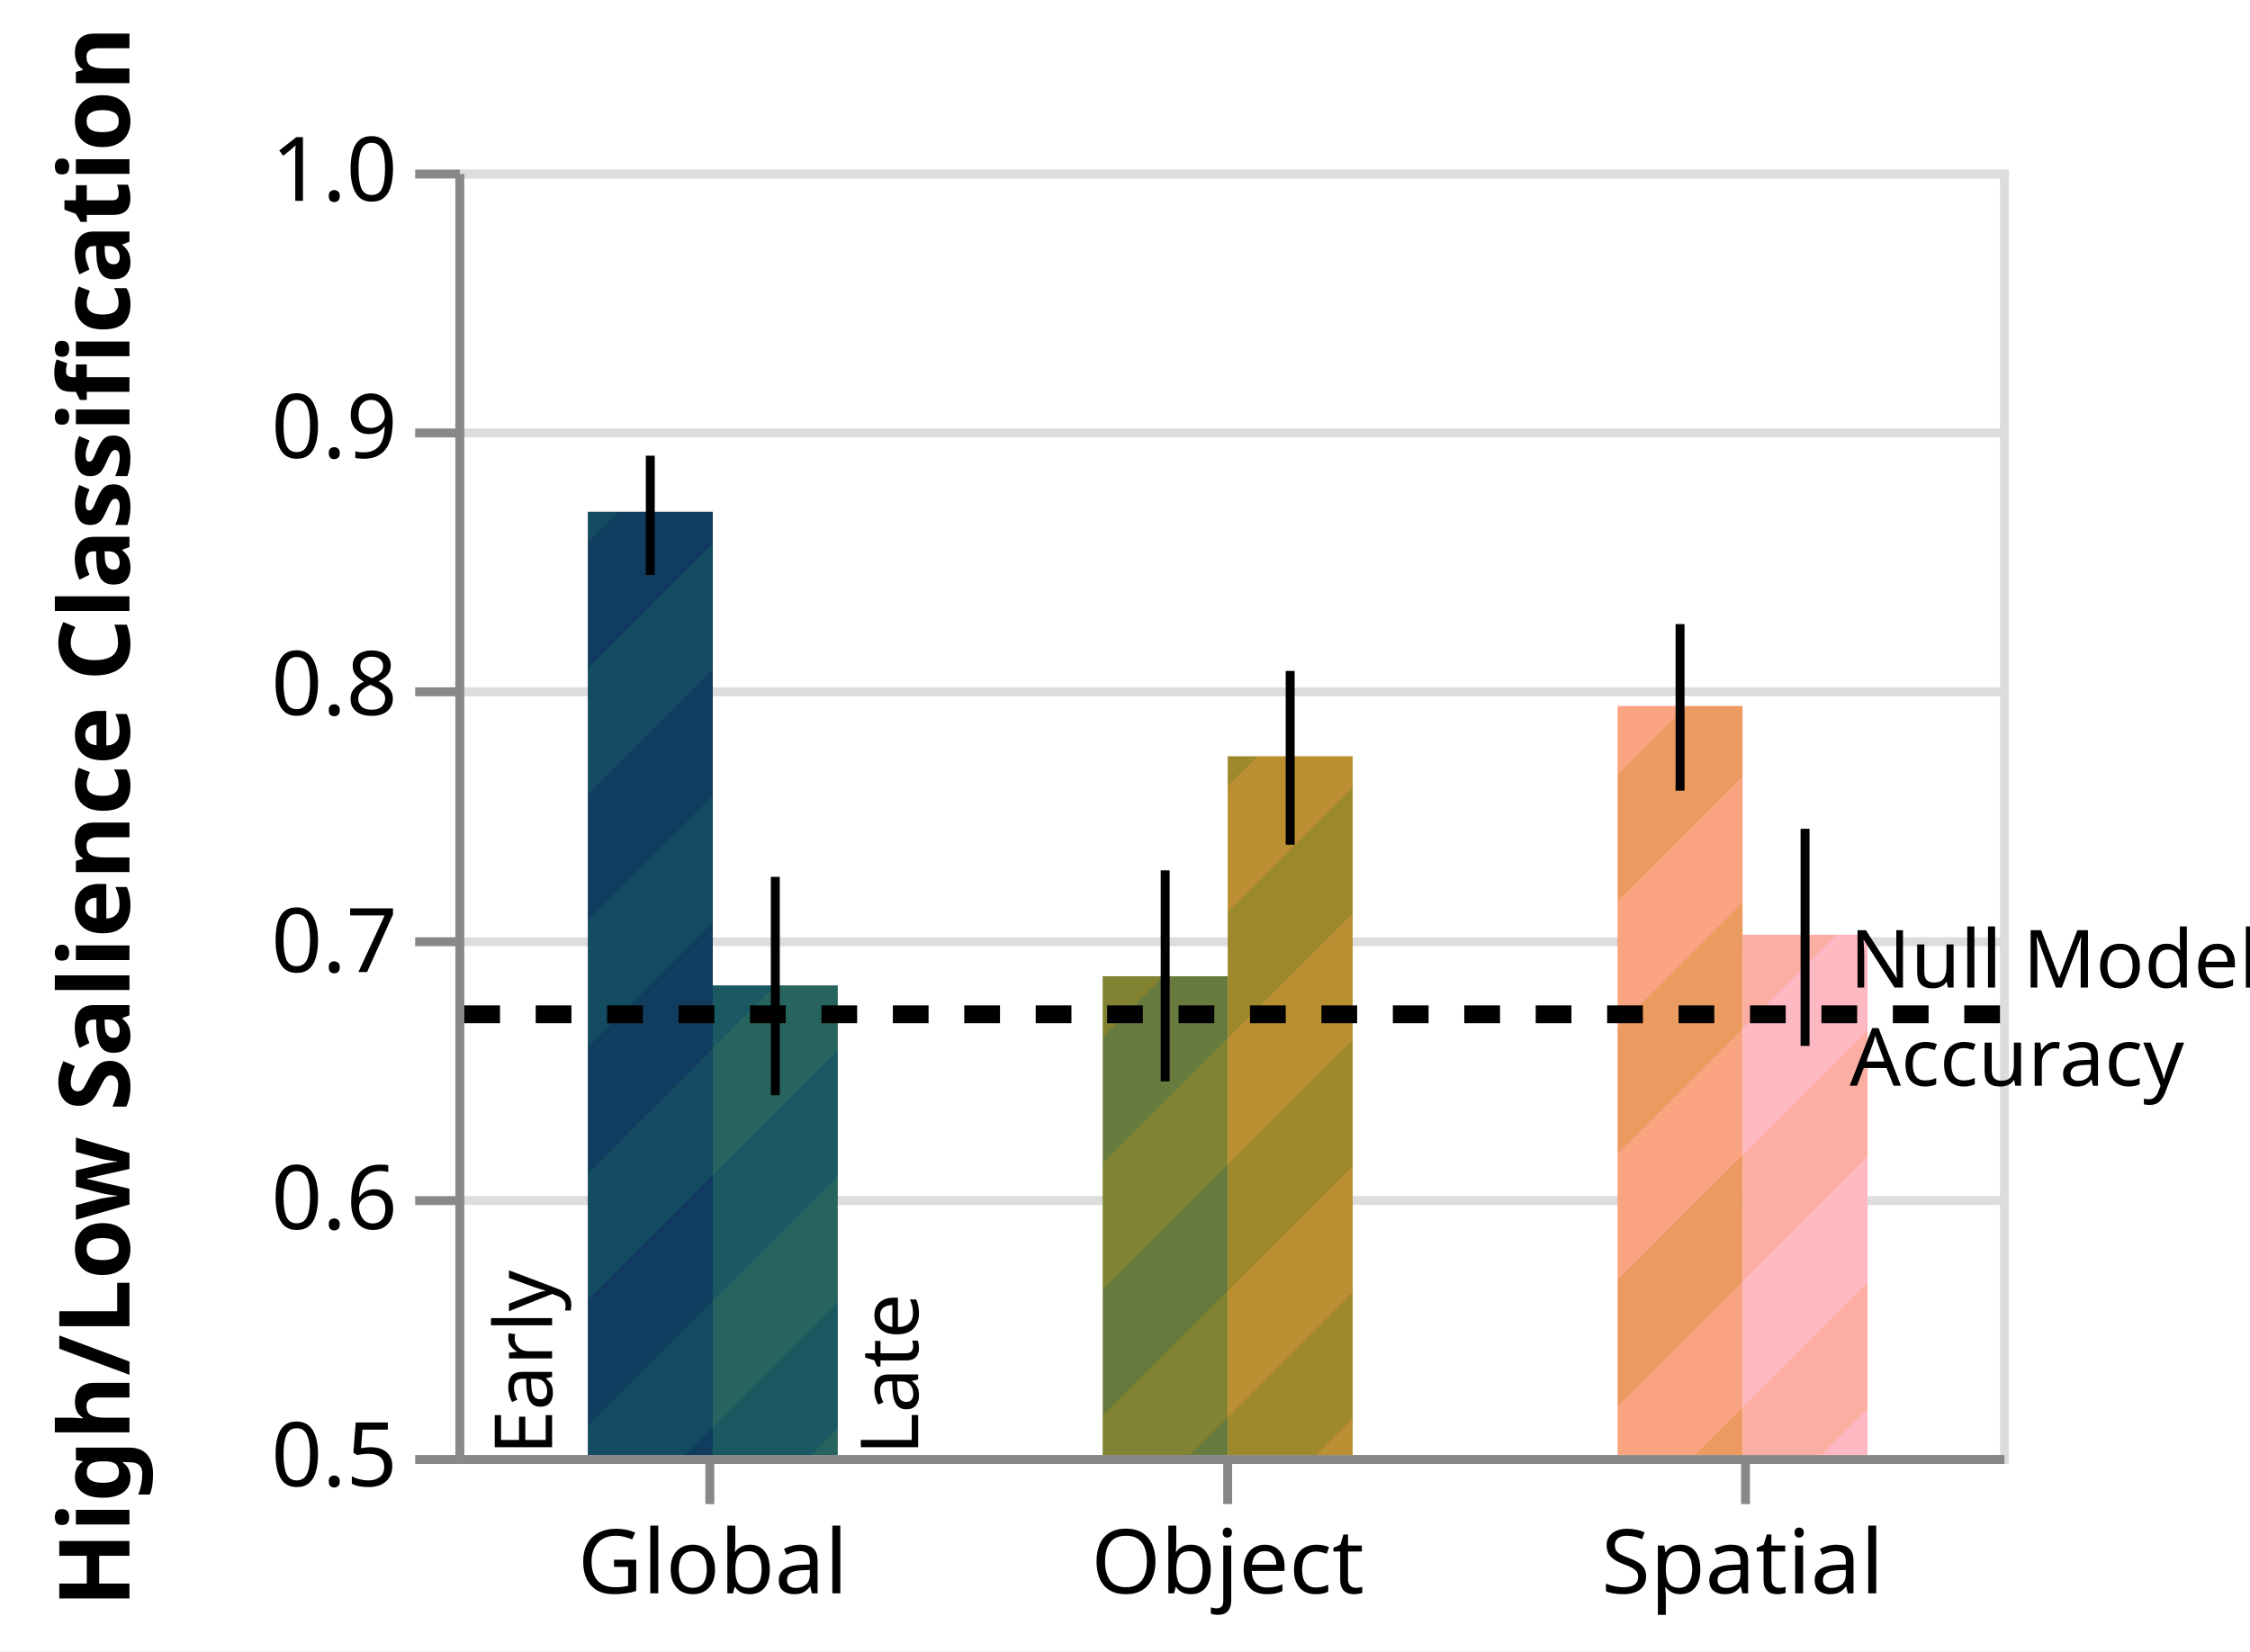
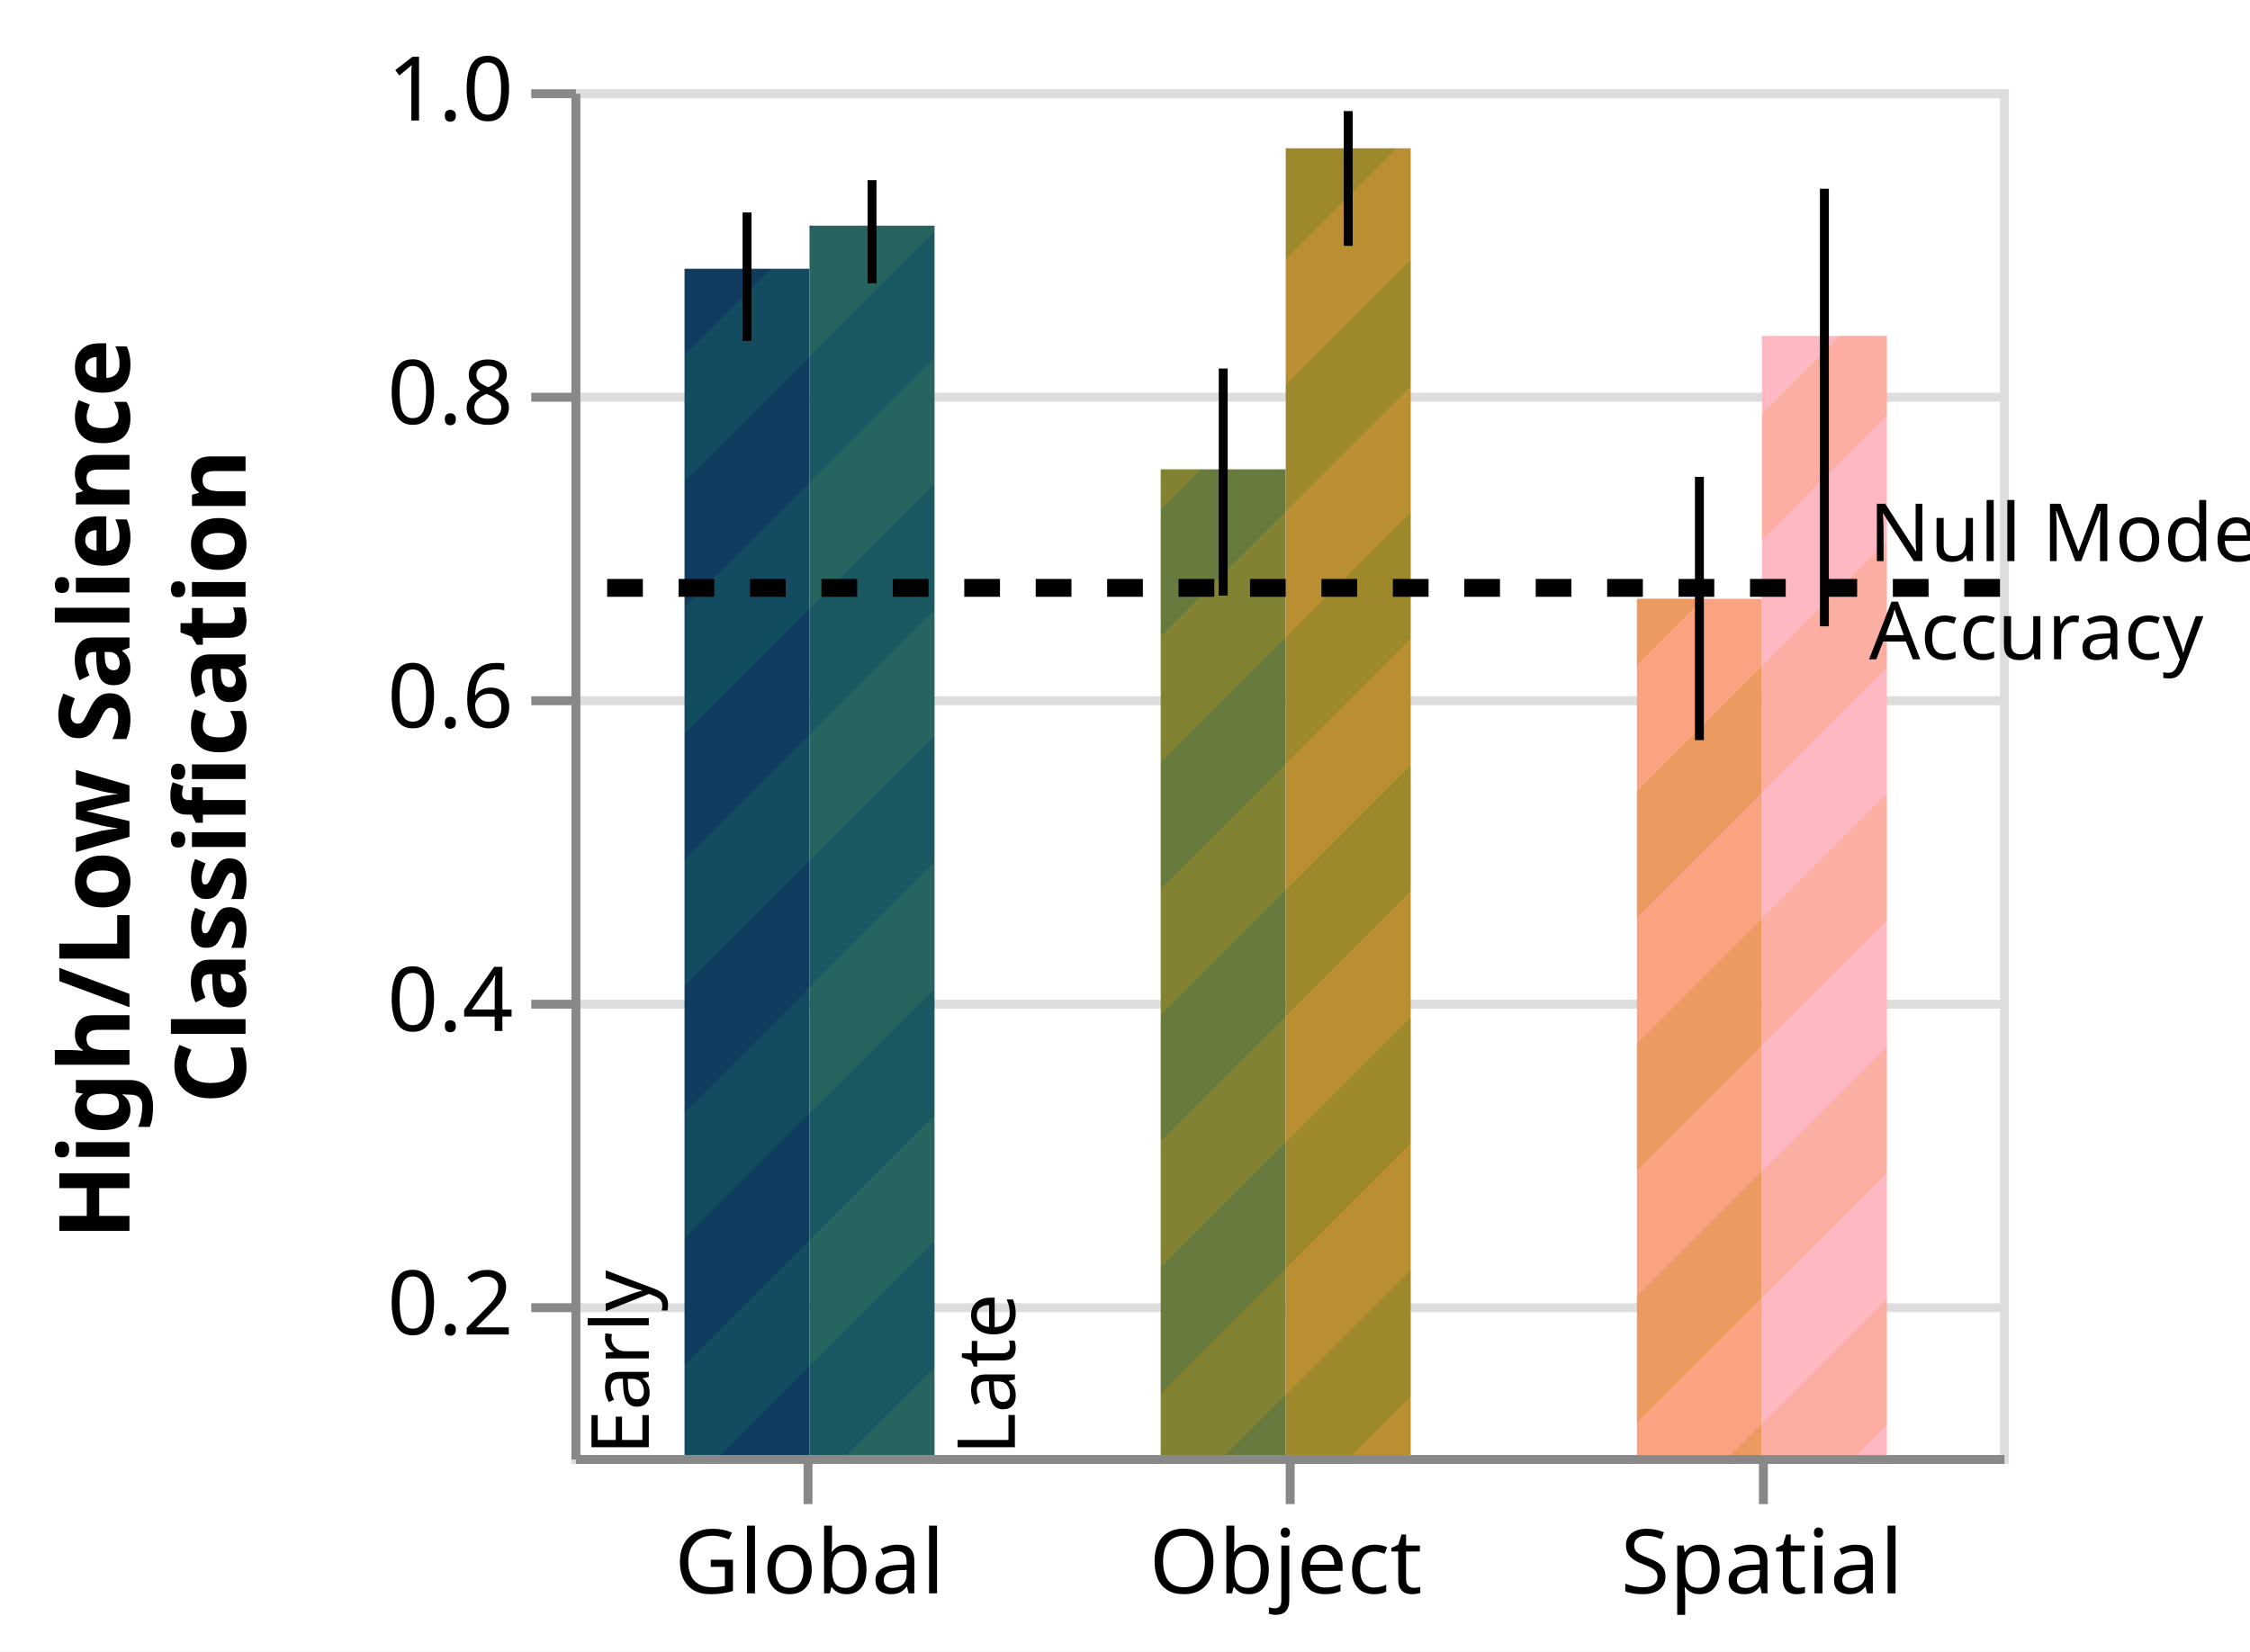
<svg xmlns="http://www.w3.org/2000/svg" class="marks" width="252" height="185" viewBox="0 0 252 185" version="1.1">
  <defs>
    <pattern id="stripe1a" x="0" y="0" width="20" height="20" patternUnits="userSpaceOnUse" patternTransform="rotate(45)">
      <rect x="0" y="0" width="10" height="20" style="stroke:none;         fill:#0F3C5F;" />
      <rect x="10" y="0" width="10" height="20" style="stroke:none;         fill:#134B61;" />
    </pattern>
    <pattern id="stripe1b" x="0" y="0" width="20" height="20" patternUnits="userSpaceOnUse" patternTransform="rotate(45)">
      <rect x="0" y="0" width="10" height="20" style="stroke:none;         fill:#1A5862;" />
      <rect x="10" y="0" width="10" height="20" style="stroke:none;         fill:#28645F;" />
    </pattern>
    <pattern id="stripe2a" x="0" y="0" width="20" height="20" patternUnits="userSpaceOnUse" patternTransform="rotate(45)">
      <rect x="0" y="0" width="10" height="20" style="stroke:none;         fill:#687B3E;" />
      <rect x="10" y="0" width="10" height="20" style="stroke:none;         fill:#818232;" />
    </pattern>
    <pattern id="stripe2b" x="0" y="0" width="20" height="20" patternUnits="userSpaceOnUse" patternTransform="rotate(45)">
      <rect x="0" y="0" width="10" height="20" style="stroke:none;         fill:#9D892B;" />
      <rect x="10" y="0" width="10" height="20" style="stroke:none;         fill:#BA8F32;" />
    </pattern>
    <pattern id="stripe3a" x="0" y="0" width="20" height="20" patternUnits="userSpaceOnUse" patternTransform="rotate(45)">
      <rect x="0" y="0" width="10" height="20" style="stroke:none;         fill:#EB9A60;" />
      <rect x="10" y="0" width="10" height="20" style="stroke:none;         fill:#F9A381;" />
    </pattern>
    <pattern id="stripe3b" x="0" y="0" width="20" height="20" patternUnits="userSpaceOnUse" patternTransform="rotate(45)">
      <rect x="0" y="0" width="10" height="20" style="stroke:none;         fill:#FDAEA2;" />
      <rect x="10" y="0" width="10" height="20" style="stroke:none;         fill:#FDB8C1;" />
    </pattern>
  </defs>
  <defs>
-     <clipPath id="clip1_neural">
-       <rect x="0" y="0" width="173" height="144" />
+     <clipPath id="clip1">
+       <rect x="0" y="0" width="160" height="153" />
    </clipPath>
-     <clipPath id="clip2_neural">
-       <rect x="0" y="0" width="173" height="144" />
+     <clipPath id="clip2">
+       <rect x="0" y="0" width="160" height="153" />
    </clipPath>
  </defs>
  <rect width="252" height="185" fill="white" />
-   <g fill="none" stroke-miterlimit="10" transform="translate(51,19)">
+   <g fill="none" stroke-miterlimit="10" transform="translate(64,10)">
    <g class="mark-group role-frame root" role="graphics-object" aria-roledescription="group mark container">
      <g transform="translate(0,0)">
-         <path class="background" aria-hidden="true" d="M0.5,0.5h173v144h-173Z" stroke="#ddd" />
+         <path class="background" aria-hidden="true" d="M0.5,0.5h160v153h-160Z" stroke="#ddd" />
        <g>
          <g class="mark-group role-axis" aria-hidden="true">
            <g transform="translate(0.5,0.5)">
              <path class="background" aria-hidden="true" d="M0,0h0v0h0Z" pointer-events="none" />
              <g>
                <g class="mark-rule role-axis-grid" pointer-events="none">
-                   <line transform="translate(0,144)" x2="173" y2="0" stroke="#ddd" stroke-width="1" opacity="1" />
-                   <line transform="translate(0,115)" x2="173" y2="0" stroke="#ddd" stroke-width="1" opacity="1" />
-                   <line transform="translate(0,86)" x2="173" y2="0" stroke="#ddd" stroke-width="1" opacity="1" />
-                   <line transform="translate(0,58)" x2="173" y2="0" stroke="#ddd" stroke-width="1" opacity="1" />
-                   <line transform="translate(0,29)" x2="173" y2="0" stroke="#ddd" stroke-width="1" opacity="1" />
-                   <line transform="translate(0,0)" x2="173" y2="0" stroke="#ddd" stroke-width="1" opacity="1" />
+                   <line transform="translate(0,136)" x2="160" y2="0" stroke="#ddd" stroke-width="1" opacity="1" />
+                   <line transform="translate(0,102)" x2="160" y2="0" stroke="#ddd" stroke-width="1" opacity="1" />
+                   <line transform="translate(0,68)" x2="160" y2="0" stroke="#ddd" stroke-width="1" opacity="1" />
+                   <line transform="translate(0,34)" x2="160" y2="0" stroke="#ddd" stroke-width="1" opacity="1" />
+                   <line transform="translate(0,0)" x2="160" y2="0" stroke="#ddd" stroke-width="1" opacity="1" />
                </g>
              </g>
              <path class="foreground" aria-hidden="true" d="" pointer-events="none" display="none" />
            </g>
          </g>
          <g class="mark-group role-axis" role="graphics-symbol" aria-roledescription="axis" aria-label="X-axis for a discrete scale with 3 values: global, object, spatial">
-             <g transform="translate(0.5,144.5)">
+             <g transform="translate(0.5,153.5)">
              <path class="background" aria-hidden="true" d="M0,0h0v0h0Z" pointer-events="none" />
              <g>
                <g class="mark-rule role-axis-tick" pointer-events="none">
-                   <line transform="translate(28,0)" x2="0" y2="5" stroke="#888" stroke-width="1" opacity="1" />
-                   <line transform="translate(86,0)" x2="0" y2="5" stroke="#888" stroke-width="1" opacity="1" />
-                   <line transform="translate(144,0)" x2="0" y2="5" stroke="#888" stroke-width="1" opacity="1" />
+                   <line transform="translate(26,0)" x2="0" y2="5" stroke="#888" stroke-width="1" opacity="1" />
+                   <line transform="translate(80,0)" x2="0" y2="5" stroke="#888" stroke-width="1" opacity="1" />
+                   <line transform="translate(133,0)" x2="0" y2="5" stroke="#888" stroke-width="1" opacity="1" />
                </g>
                <g class="mark-text role-axis-label" pointer-events="none">
-                   <text text-anchor="middle" transform="translate(28.33333,15)" font-family="sans-serif" font-size="10px" fill="#000" opacity="1">Global</text>
-                   <text text-anchor="middle" transform="translate(86,15)" font-family="sans-serif" font-size="10px" fill="#000" opacity="1">Object</text>
-                   <text text-anchor="middle" transform="translate(143.6667,15)" font-family="sans-serif" font-size="10px" fill="#000" opacity="1">Spatial</text>
+                   <text text-anchor="middle" transform="translate(26.16667,15)" font-family="sans-serif" font-size="10px" fill="#000" opacity="1">Global</text>
+                   <text text-anchor="middle" transform="translate(79.5,15)" font-family="sans-serif" font-size="10px" fill="#000" opacity="1">Object</text>
+                   <text text-anchor="middle" transform="translate(132.8333,15)" font-family="sans-serif" font-size="10px" fill="#000" opacity="1">Spatial</text>
                </g>
                <g class="mark-rule role-axis-domain" pointer-events="none">
-                   <line transform="translate(0,0)" x2="173" y2="0" stroke="#888" stroke-width="1" opacity="1" />
+                   <line transform="translate(0,0)" x2="160" y2="0" stroke="#888" stroke-width="1" opacity="1" />
                </g>
              </g>
              <path class="foreground" aria-hidden="true" d="" pointer-events="none" display="none" />
            </g>
          </g>
-           <g class="mark-group role-axis" role="graphics-symbol" aria-roledescription="axis" aria-label="Y-axis titled 'High/Low Salience Classification' for a linear scale with values from 0.5 to 1.0">
+           <g class="mark-group role-axis" role="graphics-symbol" aria-roledescription="axis" aria-label="Y-axis titled 'High/Low Salience Classification' for a linear scale with values from 0.1 to 1.0">
            <g transform="translate(0.5,0.5)">
              <path class="background" aria-hidden="true" d="M0,0h0v0h0Z" pointer-events="none" />
              <g>
                <g class="mark-rule role-axis-tick" pointer-events="none">
-                   <line transform="translate(0,144)" x2="-5" y2="0" stroke="#888" stroke-width="1" opacity="1" />
-                   <line transform="translate(0,115)" x2="-5" y2="0" stroke="#888" stroke-width="1" opacity="1" />
-                   <line transform="translate(0,86)" x2="-5" y2="0" stroke="#888" stroke-width="1" opacity="1" />
-                   <line transform="translate(0,58)" x2="-5" y2="0" stroke="#888" stroke-width="1" opacity="1" />
-                   <line transform="translate(0,29)" x2="-5" y2="0" stroke="#888" stroke-width="1" opacity="1" />
+                   <line transform="translate(0,136)" x2="-5" y2="0" stroke="#888" stroke-width="1" opacity="1" />
+                   <line transform="translate(0,102)" x2="-5" y2="0" stroke="#888" stroke-width="1" opacity="1" />
+                   <line transform="translate(0,68)" x2="-5" y2="0" stroke="#888" stroke-width="1" opacity="1" />
+                   <line transform="translate(0,34)" x2="-5" y2="0" stroke="#888" stroke-width="1" opacity="1" />
                  <line transform="translate(0,0)" x2="-5" y2="0" stroke="#888" stroke-width="1" opacity="1" />
                </g>
                <g class="mark-text role-axis-label" pointer-events="none">
-                   <text text-anchor="end" transform="translate(-7,147)" font-family="sans-serif" font-size="10px" fill="#000" opacity="1">0.5</text>
-                   <text text-anchor="end" transform="translate(-7,118.2)" font-family="sans-serif" font-size="10px" fill="#000" opacity="1">0.6</text>
-                   <text text-anchor="end" transform="translate(-7,89.4)" font-family="sans-serif" font-size="10px" fill="#000" opacity="1">0.7</text>
-                   <text text-anchor="end" transform="translate(-7,60.6)" font-family="sans-serif" font-size="10px" fill="#000" opacity="1">0.8</text>
-                   <text text-anchor="end" transform="translate(-7,31.8)" font-family="sans-serif" font-size="10px" fill="#000" opacity="1">0.9</text>
+                   <text text-anchor="end" transform="translate(-7,139)" font-family="sans-serif" font-size="10px" fill="#000" opacity="1">0.2</text>
+                   <text text-anchor="end" transform="translate(-7,105)" font-family="sans-serif" font-size="10px" fill="#000" opacity="1">0.4</text>
+                   <text text-anchor="end" transform="translate(-7,71)" font-family="sans-serif" font-size="10px" fill="#000" opacity="1">0.6</text>
+                   <text text-anchor="end" transform="translate(-7,37)" font-family="sans-serif" font-size="10px" fill="#000" opacity="1">0.8</text>
                  <text text-anchor="end" transform="translate(-7,3)" font-family="sans-serif" font-size="10px" fill="#000" opacity="1">1.0</text>
                </g>
                <g class="mark-rule role-axis-domain" pointer-events="none">
-                   <line transform="translate(0,144)" x2="0" y2="-144" stroke="#888" stroke-width="1" opacity="1" />
+                   <line transform="translate(0,153)" x2="0" y2="-153" stroke="#888" stroke-width="1" opacity="1" />
                </g>
                <g class="mark-text role-axis-title" pointer-events="none">
-                   <text text-anchor="middle" transform="translate(-35,72) rotate(-90) translate(0,-2)" font-family="sans-serif" font-size="11px" font-weight="bold" fill="#000" opacity="1">High/Low Salience Classification</text>
+                   <text text-anchor="middle" transform="translate(-48,76.5) rotate(-90) translate(0,-2)" font-family="sans-serif" font-size="11px" font-weight="bold" fill="#000" opacity="1">
+                     <tspan>High/Low Salience</tspan>
+                     <tspan x="0" dy="13">Classification</tspan>
+                   </text>
                </g>
              </g>
              <path class="foreground" aria-hidden="true" d="" pointer-events="none" display="none" />
            </g>
          </g>
-           <g class="mark-rect role-mark layer_0_marks" clip-path="url(#clip1_neural)" role="graphics-object" aria-roledescription="rect mark container">
-             <path aria-label="condition_time: global_early; : global; High/Low Salience Classification: 0.866923460704" role="graphics-symbol" aria-roledescription="bar" d="M14.833,38.326h14v249.674h-14Z" fill="url(#stripe1a)" />
-             <path aria-label="condition_time: object_early; : object; High/Low Salience Classification: 0.686213689334" role="graphics-symbol" aria-roledescription="bar" d="M72.5,90.37h14v197.63h-14Z" fill="url(#stripe2a)" />
-             <path aria-label="condition_time: spatial_early; : spatial; High/Low Salience Classification: 0.791355210968" role="graphics-symbol" aria-roledescription="bar" d="M130.167,60.09h14v227.91h-14Z" fill="url(#stripe3a)" />
+           <g class="mark-rect role-mark layer_0_marks" clip-path="url(#clip1)" role="graphics-object" aria-roledescription="rect mark container">
+             <path aria-label="condition_time: global_early; : global; High/Low Salience, Classification: 0.88174104034" role="graphics-symbol" aria-roledescription="bar" d="M12.667,20.104h14v149.896h-14Z" fill="url(#stripe1a)" />
+             <path aria-label="condition_time: object_early; : object; High/Low Salience, Classification: 0.749557443732" role="graphics-symbol" aria-roledescription="bar" d="M66,42.575h14v127.425h-14Z" fill="url(#stripe2a)" />
+             <path aria-label="condition_time: spatial_early; : spatial; High/Low Salience, Classification: 0.664271470586" role="graphics-symbol" aria-roledescription="bar" d="M119.333,57.074h14v112.926h-14Z" fill="url(#stripe3a)" />
          </g>
          <g class="mark-rule role-mark layer_1_marks" role="graphics-object" aria-roledescription="rule mark container">
-             <line aria-label="condition: global; : 0.842339523798; upper: 0.888717214765" role="graphics-symbol" aria-roledescription="rule mark" transform="translate(21.83333,45.40622)" x2="0" y2="-13.357" stroke="black" />
-             <line aria-label="condition: object; : 0.64534807289; upper: 0.727418002834" role="graphics-symbol" aria-roledescription="rule mark" transform="translate(79.5,102.1398)" x2="0" y2="-23.636" stroke="black" />
-             <line aria-label="condition: spatial; : 0.758425541208; upper: 0.823214615254" role="graphics-symbol" aria-roledescription="rule mark" transform="translate(137.1667,69.57344)" x2="0" y2="-18.659" stroke="black" />
+             <line aria-label="condition: global; : 0.834118587047; upper: 0.918814695384" role="graphics-symbol" aria-roledescription="rule mark" transform="translate(19.66667,28.19984)" x2="0" y2="-14.398" stroke="black" />
+             <line aria-label="condition: object; : 0.666330886618; upper: 0.815965091269" role="graphics-symbol" aria-roledescription="rule mark" transform="translate(73,56.72375)" x2="0" y2="-25.438" stroke="black" />
+             <line aria-label="condition: spatial; : 0.571091444617; upper: 0.744578396415" role="graphics-symbol" aria-roledescription="rule mark" transform="translate(126.3333,72.91445)" x2="0" y2="-29.493" stroke="black" />
          </g>
-           <g class="mark-rect role-mark layer_2_marks" clip-path="url(#clip2_neural)" role="graphics-object" aria-roledescription="rect mark container">
-             <path aria-label="condition_time: global_late; condition: global; High/Low Salience Classification: 0.68268570184" role="graphics-symbol" aria-roledescription="bar" d="M28.833,91.387h14v196.613h-14Z" fill="url(#stripe1b)" />
-             <path aria-label="condition_time: object_late; condition: object; High/Low Salience Classification: 0.771814211276" role="graphics-symbol" aria-roledescription="bar" d="M86.5,65.718h14v222.282h-14Z" fill="url(#stripe2b)" />
-             <path aria-label="condition_time: spatial_late; condition: spatial; High/Low Salience Classification: 0.702382480023" role="graphics-symbol" aria-roledescription="bar" d="M144.167,85.714h14v202.286h-14Z" fill="url(#stripe3b)" />
+           <g class="mark-rect role-mark layer_2_marks" clip-path="url(#clip2)" role="graphics-object" aria-roledescription="rect mark container">
+             <path aria-label="condition_time: global_late; condition: global; High/Low Salience, Classification: 0.910106659044" role="graphics-symbol" aria-roledescription="bar" d="M26.667,15.282h14v154.718h-14Z" fill="url(#stripe1b)" />
+             <path aria-label="condition_time: object_late; condition: object; High/Low Salience, Classification: 0.961117008694" role="graphics-symbol" aria-roledescription="bar" d="M80,6.61h14v163.39h-14Z" fill="url(#stripe2b)" />
+             <path aria-label="condition_time: spatial_late; condition: spatial; High/Low Salience, Classification: 0.837486019114" role="graphics-symbol" aria-roledescription="bar" d="M133.333,27.627h14v142.373h-14Z" fill="url(#stripe3b)" />
          </g>
          <g class="mark-rule role-mark layer_3_marks" role="graphics-object" aria-roledescription="rule mark container">
-             <line aria-label="condition: global; : 0.639953371637; upper: 0.724889532479" role="graphics-symbol" aria-roledescription="rule mark" transform="translate(35.83333,103.6934)" x2="0" y2="-24.462" stroke="black" />
-             <line aria-label="condition: object; : 0.737387536827; upper: 0.804989377693" role="graphics-symbol" aria-roledescription="rule mark" transform="translate(93.5,75.63239)" x2="0" y2="-19.469" stroke="black" />
-             <line aria-label="condition: spatial; : 0.65912413476; upper: 0.743590805155" role="graphics-symbol" aria-roledescription="rule mark" transform="translate(151.1667,98.17225)" x2="0" y2="-24.326" stroke="black" />
+             <line aria-label="condition: global; : 0.872148907437; upper: 0.94011374313" role="graphics-symbol" aria-roledescription="rule mark" transform="translate(33.66667,21.73469)" x2="0" y2="-11.554" stroke="black" />
+             <line aria-label="condition: object; : 0.896795853227; upper: 0.985637596349" role="graphics-symbol" aria-roledescription="rule mark" transform="translate(87,17.5447)" x2="0" y2="-15.103" stroke="black" />
+             <line aria-label="condition: spatial; : 0.646102091233; upper: 0.934454282347" role="graphics-symbol" aria-roledescription="rule mark" transform="translate(140.3333,60.16264)" x2="0" y2="-49.02" stroke="black" />
          </g>
          <g class="mark-text role-mark layer_4_marks" role="graphics-object" aria-roledescription="text mark container">
-             <text aria-label=": global" role="graphics-symbol" aria-roledescription="text mark" text-anchor="start" transform="translate(28.83333,144) rotate(-90) translate(0,-18)" font-family="sans-serif" font-size="9px" fill="black">Early</text>
+             <text aria-label=": global" role="graphics-symbol" aria-roledescription="text mark" text-anchor="start" transform="translate(26.66667,153) rotate(-90) translate(0,-18)" font-family="sans-serif" font-size="9px" fill="black">Early</text>
          </g>
          <g class="mark-text role-mark layer_5_marks" role="graphics-object" aria-roledescription="text mark container">
-             <text aria-label=": global" role="graphics-symbol" aria-roledescription="text mark" text-anchor="start" transform="translate(28.83333,144) rotate(-90) translate(0,23)" font-family="sans-serif" font-size="9px" fill="black">Late</text>
+             <text aria-label=": global" role="graphics-symbol" aria-roledescription="text mark" text-anchor="start" transform="translate(26.66667,153) rotate(-90) translate(0,23)" font-family="sans-serif" font-size="9px" fill="black">Late</text>
          </g>
          <g class="mark-rule role-mark layer_6_layer_0_marks" role="graphics-symbol" aria-roledescription="rule mark container">
-             <line transform="translate(173,94.6294)" x2="-173" y2="0" stroke="black" stroke-width="2" stroke-dasharray="4,4" />
+             <line transform="translate(160,55.85763)" x2="-160" y2="0" stroke="black" stroke-width="2" stroke-dasharray="4,4" />
          </g>
          <g class="mark-text role-mark layer_6_layer_1_marks" role="graphics-object" aria-roledescription="text mark container">
-             <text text-anchor="start" transform="translate(156.1667,91.6294)" font-family="sans-serif" font-size="9px" fill="black">
+             <text text-anchor="start" transform="translate(145.3333,52.85763)" font-family="sans-serif" font-size="9px" fill="black">
              <tspan>Null Model</tspan>
              <tspan x="0" dy="11">Accuracy</tspan>
            </text>
          </g>
        </g>
        <path class="foreground" aria-hidden="true" d="" display="none" />
      </g>
    </g>
  </g>
</svg>
